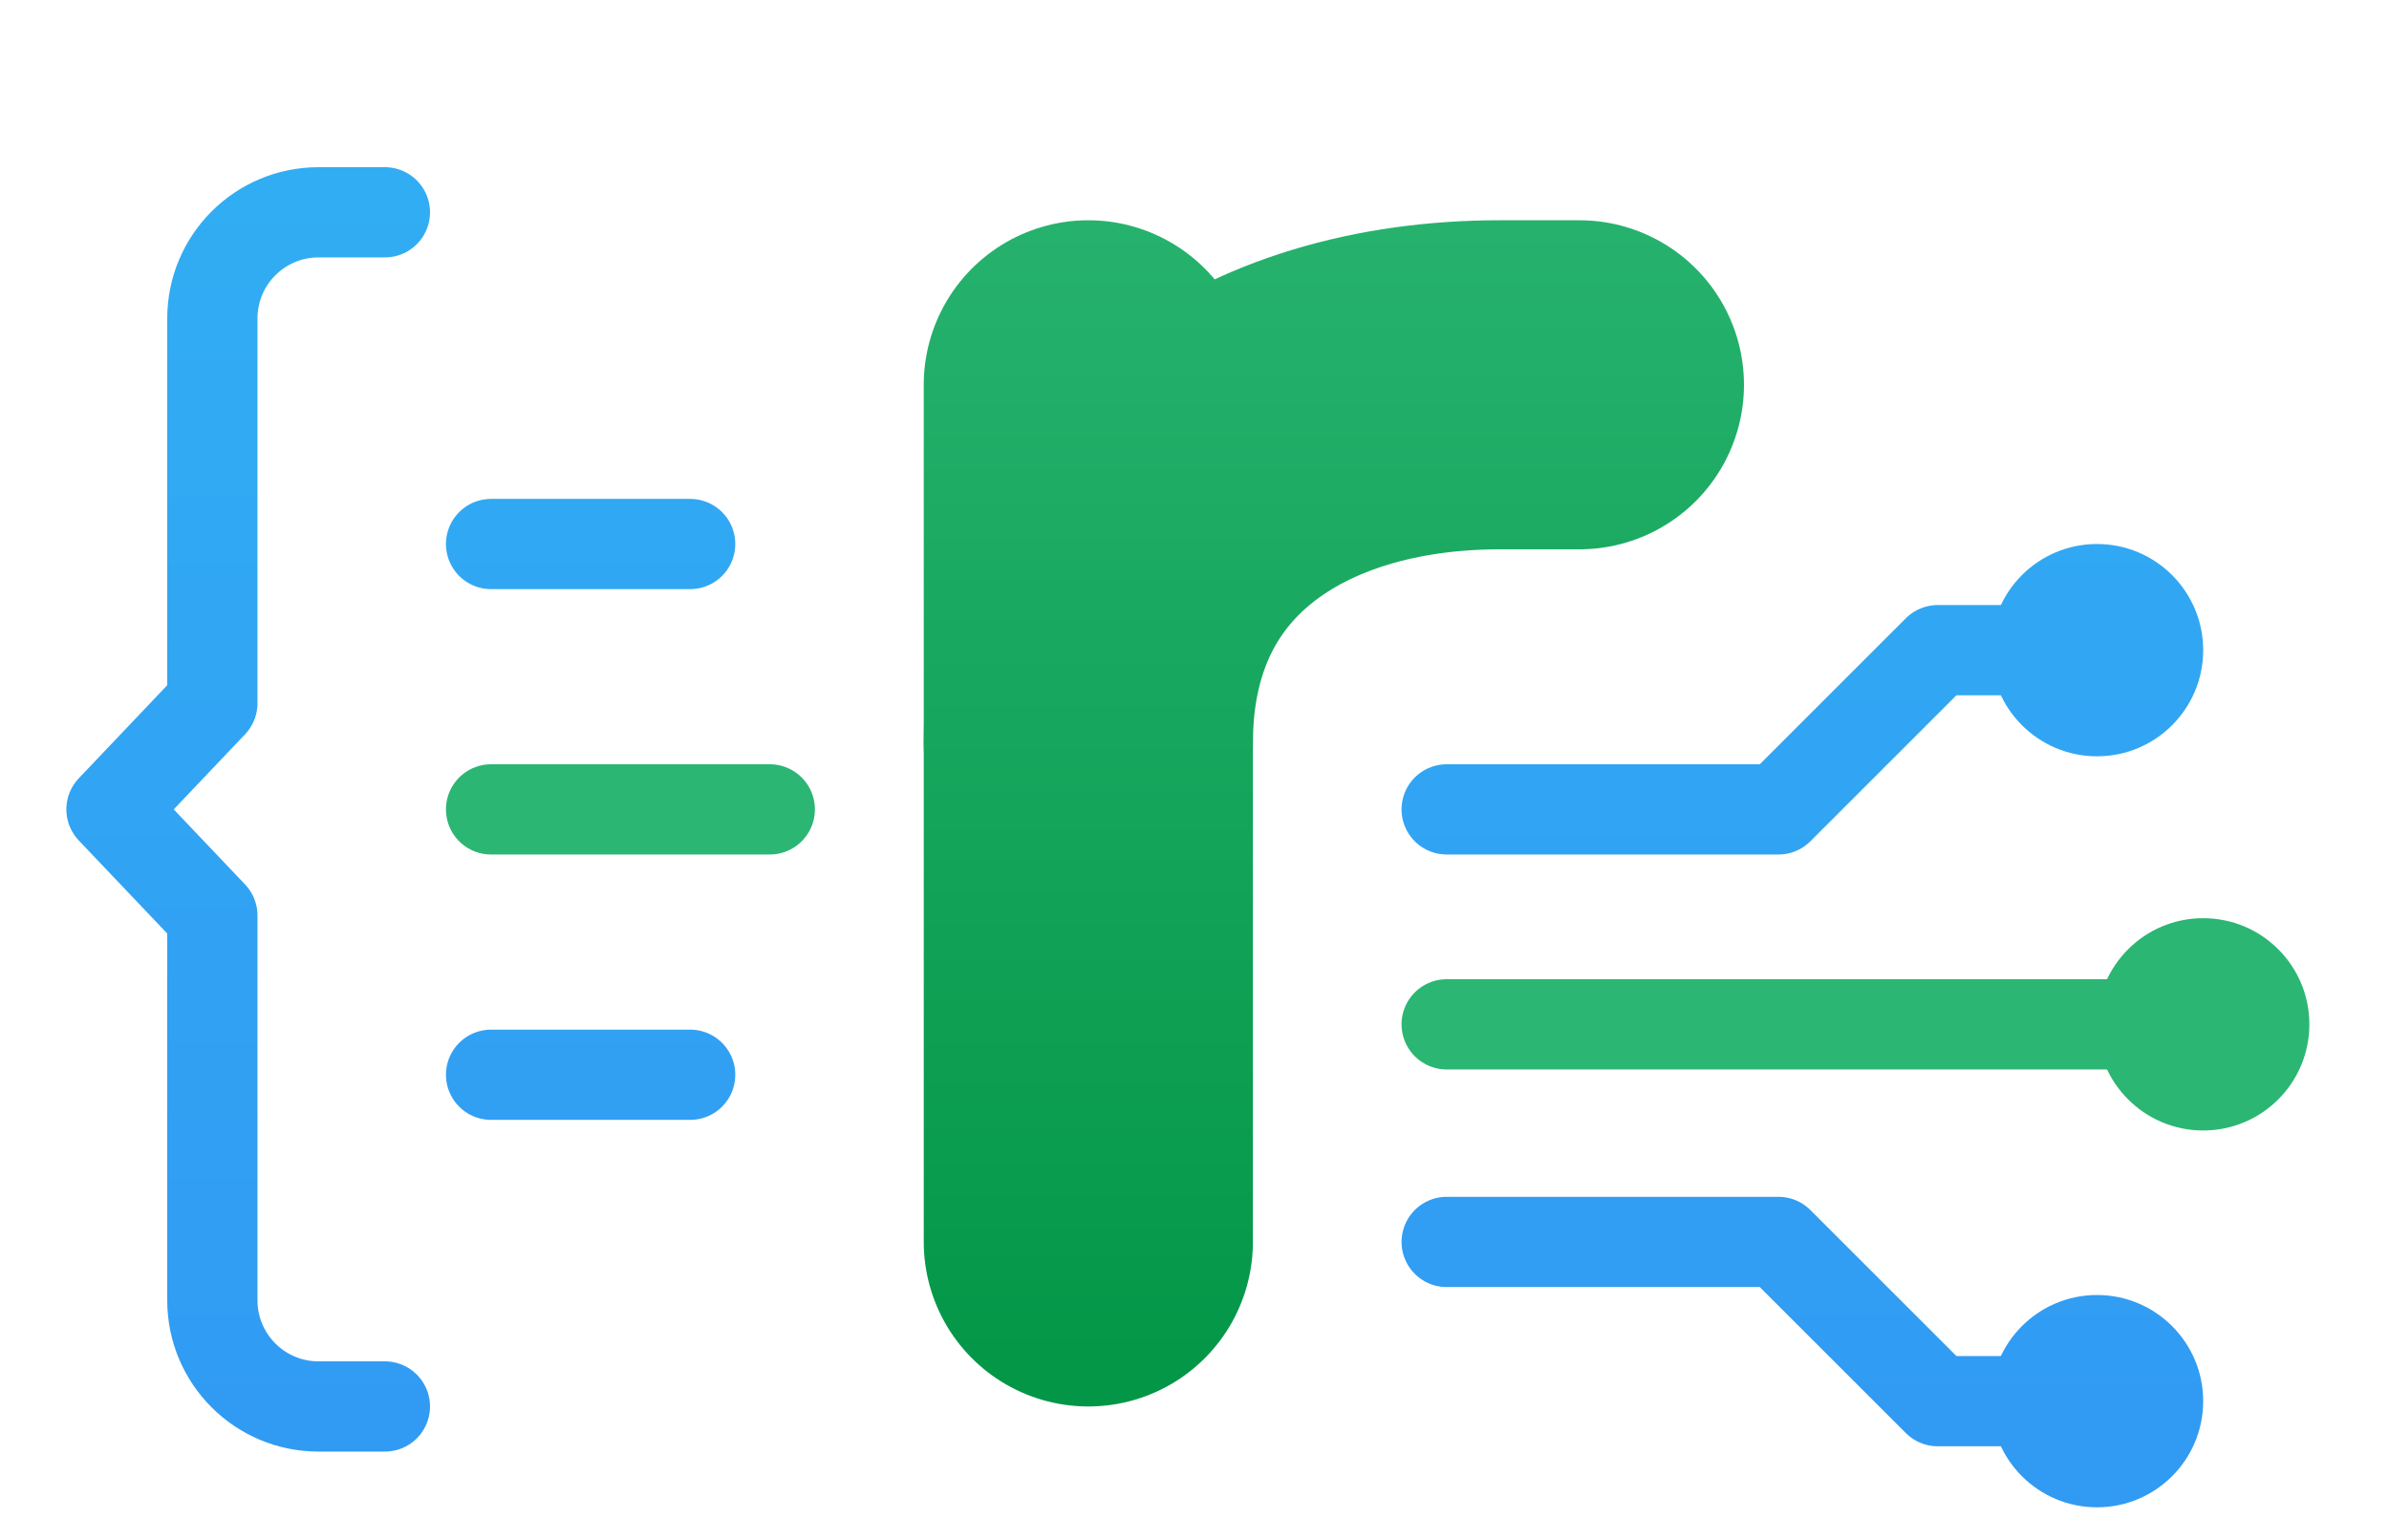
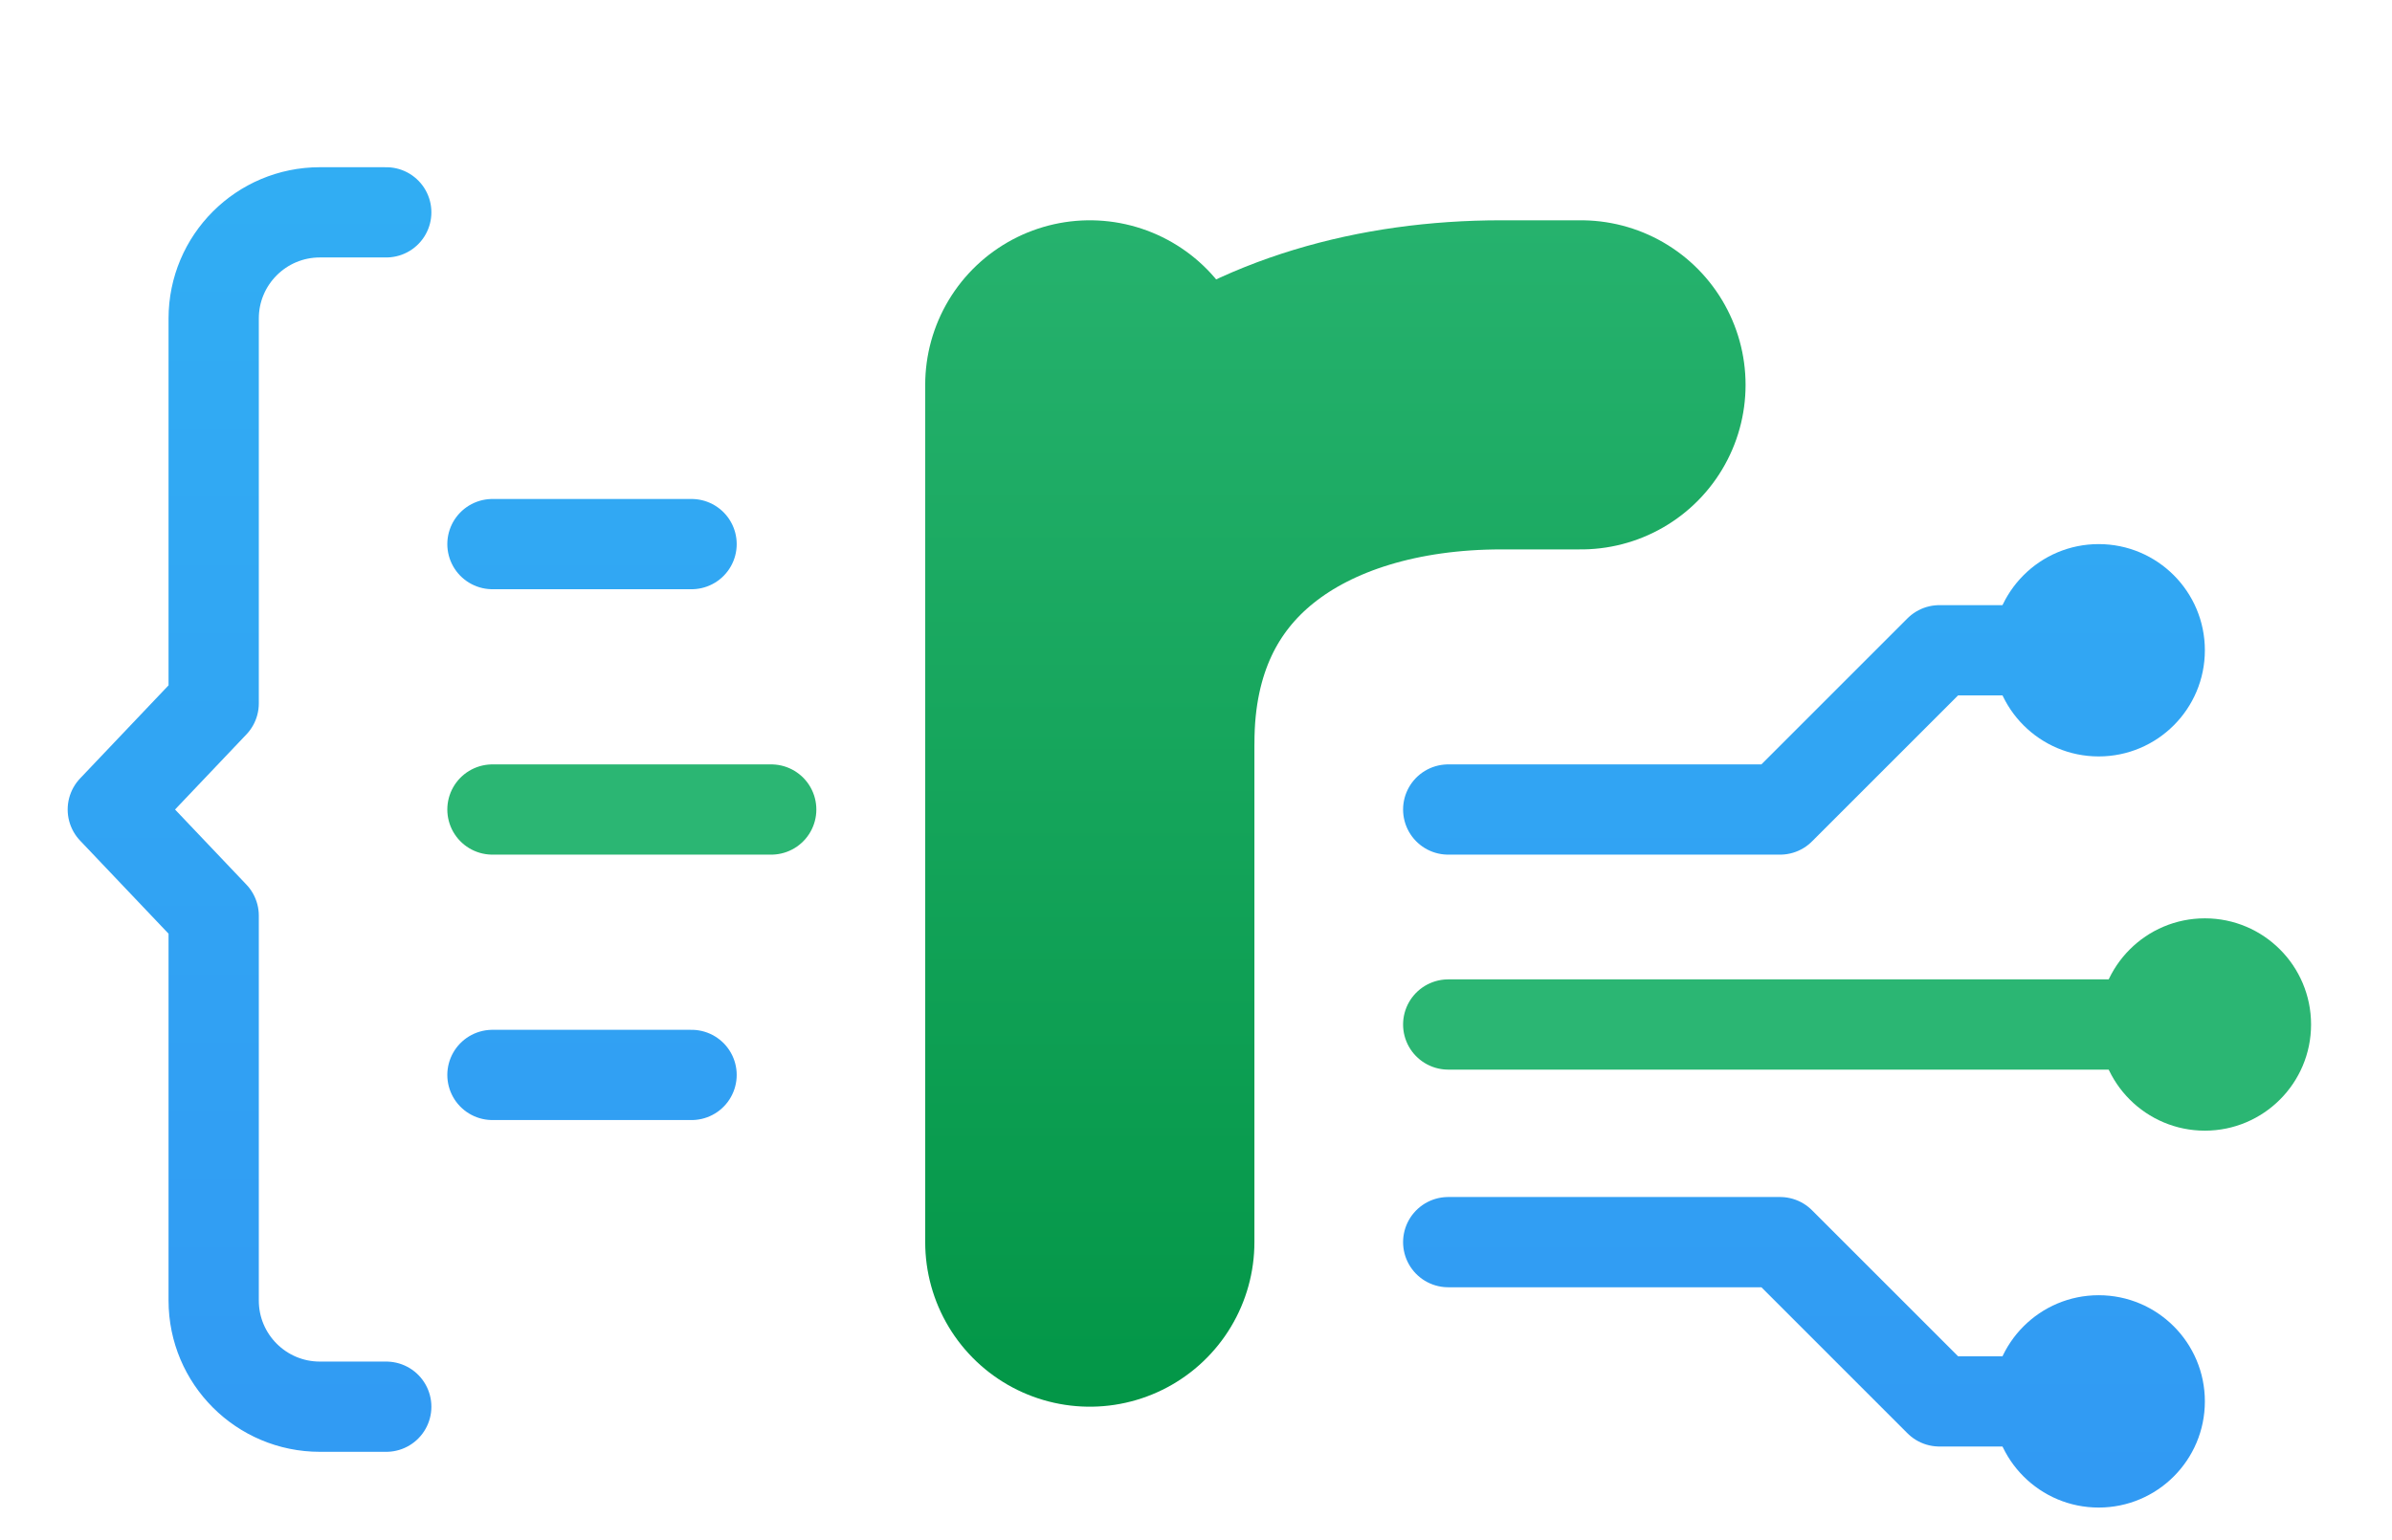
- <svg xmlns="http://www.w3.org/2000/svg" viewBox="60 60 900 580">
+ <svg xmlns="http://www.w3.org/2000/svg" width="320" height="206" viewBox="60 60 900 580">
  <defs>
    <linearGradient id="green" gradientUnits="userSpaceOnUse" x1="0" y1="80" x2="0" y2="620">
      <stop offset="0" stop-color="#2BB673" />
      <stop offset="1" stop-color="#009444" />
    </linearGradient>
    <linearGradient id="blue" gradientUnits="userSpaceOnUse" x1="0" y1="80" x2="0" y2="620">
      <stop offset="0" stop-color="#31AFF3" />
      <stop offset="1" stop-color="#319AF3" />
    </linearGradient>
  </defs>
  <g fill="none" stroke="url(#blue)" stroke-width="34" stroke-linecap="round" stroke-linejoin="round">
    <path d="M205,140 H180 A40,40 0 0 0 140,180 V325 L102,365 L140,405 V550 A40,40 0 0 0 180,590 H205" />
    <path d="M245,265 H320" />
    <path d="M245,465 H320" />
  </g>
  <path d="M245,365 H350" fill="none" stroke="#2BB673" stroke-width="34" stroke-linecap="round" />
  <g fill="none" stroke="url(#green)" stroke-width="124" stroke-linecap="round" stroke-linejoin="round">
    <path d="M470,205 V528" />
    <path d="M470,340 C470,250 540,205 625,205 H655" />
  </g>
  <g fill="none" stroke="url(#blue)" stroke-width="34" stroke-linecap="round" stroke-linejoin="round">
    <path d="M605,365 H730 L790,305 H830" />
    <path d="M605,528 H730 L790,588 H830" />
  </g>
  <path d="M605,446 H870" fill="none" stroke="#2BB673" stroke-width="34" stroke-linecap="round" />
  <circle cx="850" cy="305" r="40" fill="url(#blue)" />
  <circle cx="890" cy="446" r="40" fill="#2BB673" />
  <circle cx="850" cy="588" r="40" fill="url(#blue)" />
</svg>
